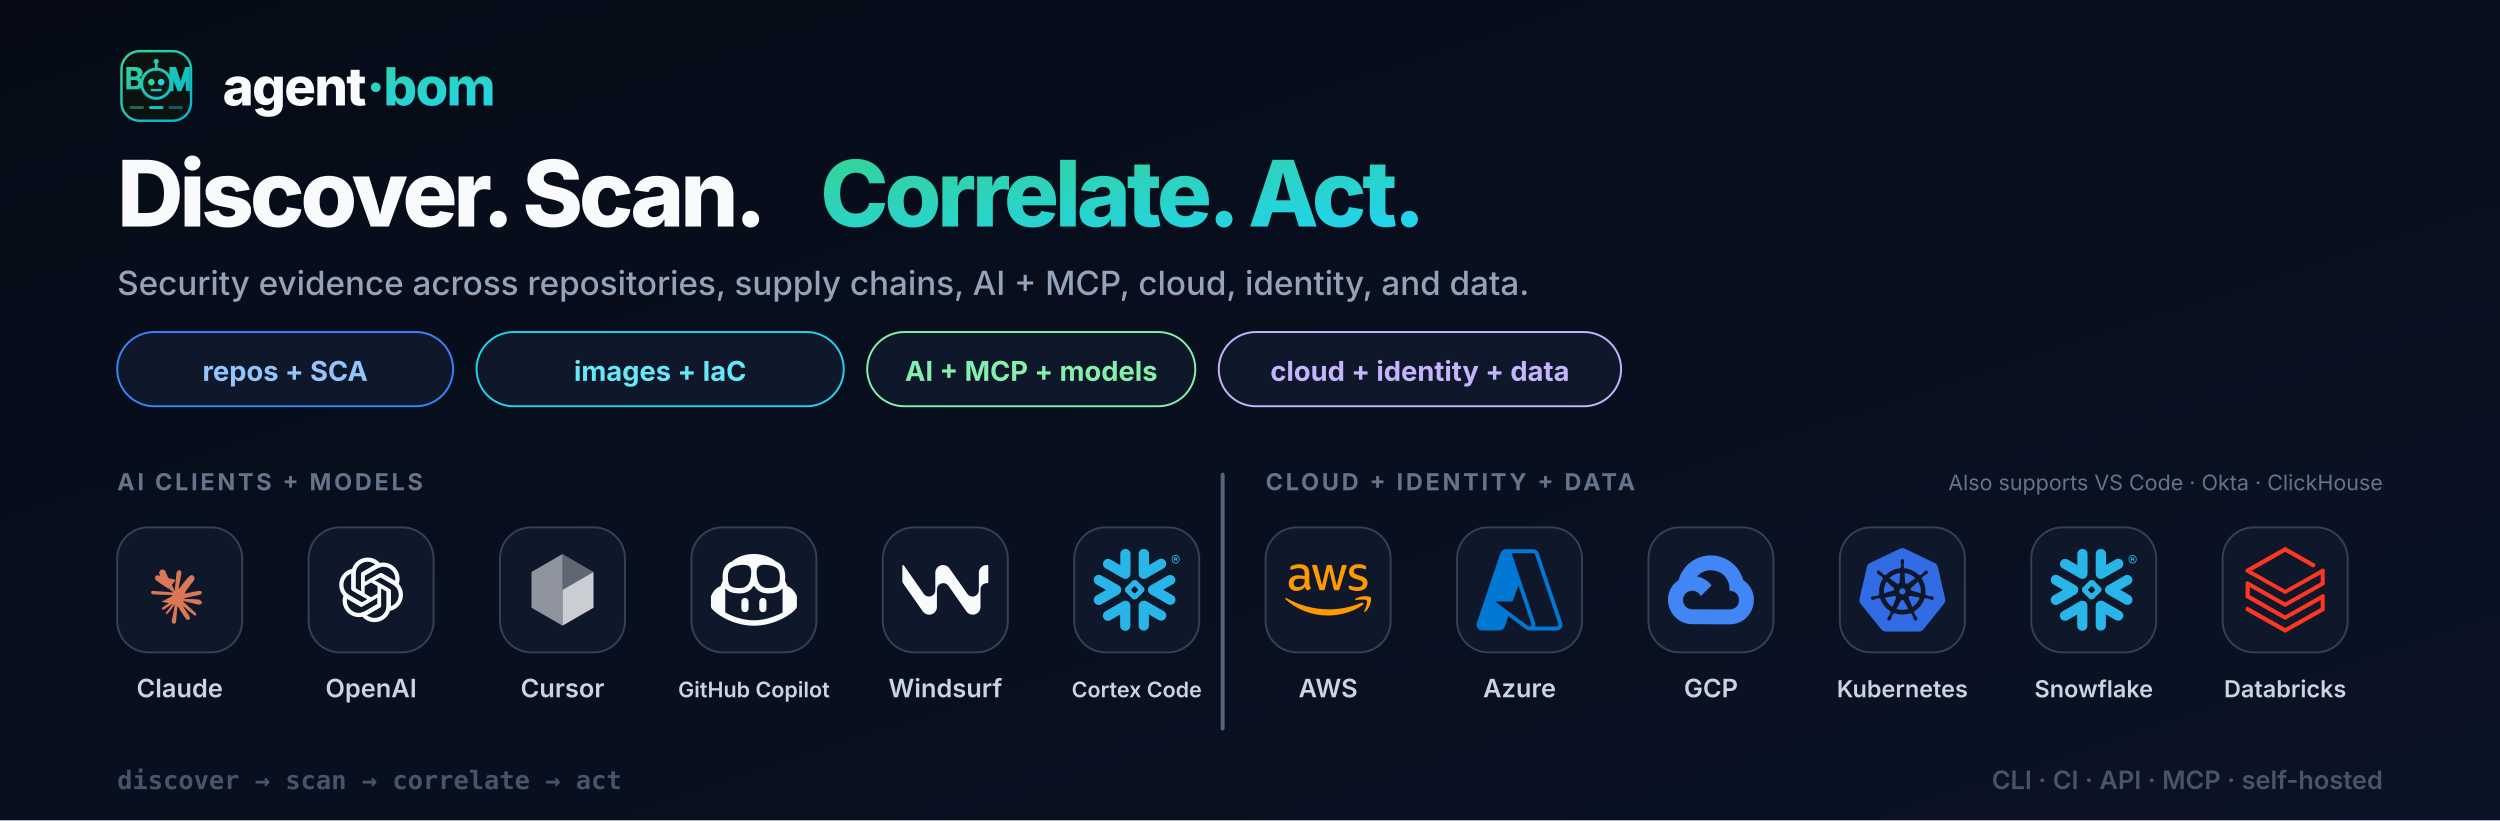
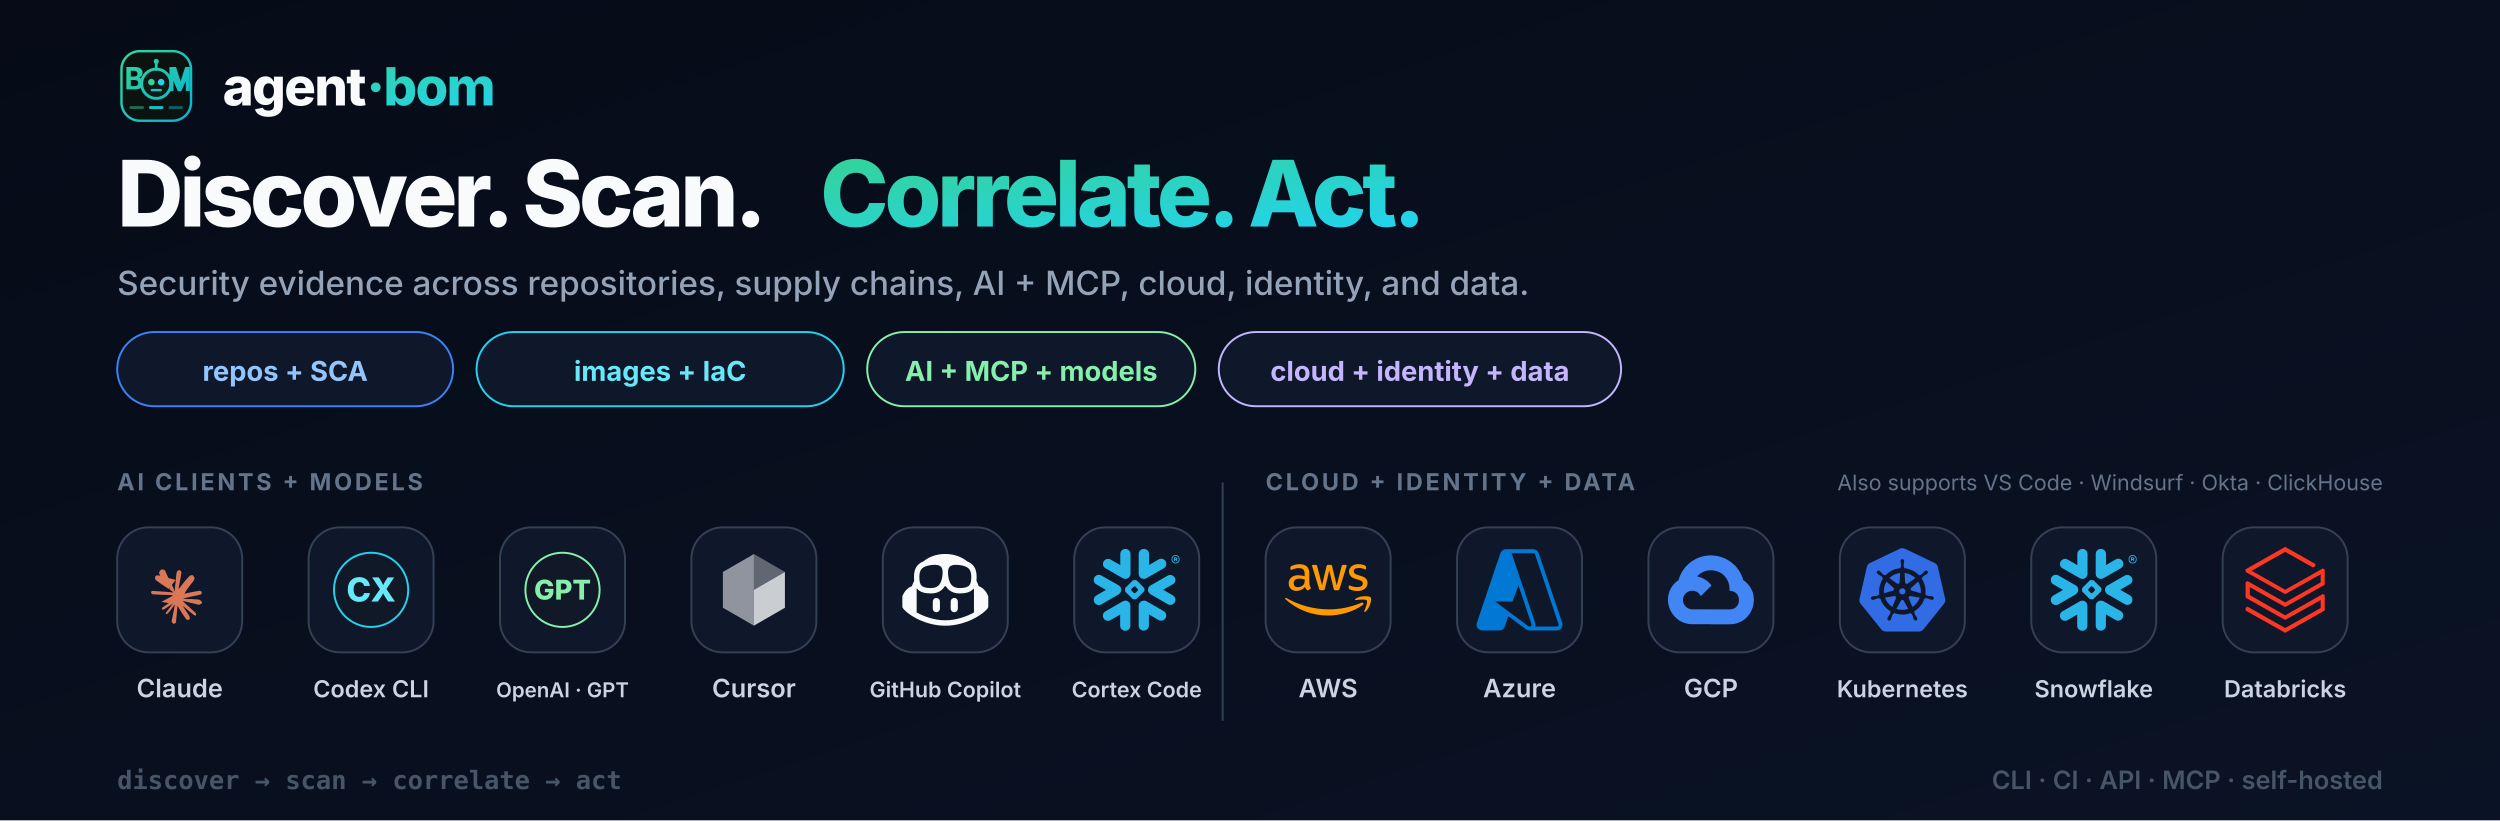
<svg xmlns="http://www.w3.org/2000/svg" width="1280" height="420" viewBox="0 0 1280 420" role="img" aria-labelledby="title desc">
  <defs>
    <linearGradient id="bg" x1="0" y1="0" x2="1" y2="1">
      <stop offset="0%" stop-color="#060b17" />
      <stop offset="100%" stop-color="#0a1325" />
    </linearGradient>
    <linearGradient id="brand" x1="0" y1="0" x2="1" y2="1">
      <stop offset="0" stop-color="#34d399" />
      <stop offset="1" stop-color="#22d3ee" />
    </linearGradient>
    <symbol id="embedded-mark-dark" viewBox="0 0 64 64">
      <defs>
        <linearGradient id="abm" x1="8" y1="6" x2="56" y2="58" gradientUnits="userSpaceOnUse">
          <stop offset="0%" stop-color="#34d399" />
          <stop offset="100%" stop-color="#06b6d4" />
        </linearGradient>
      </defs>
      <rect x="3.5" y="3.5" width="57" height="57" rx="15" fill="#0c1210" stroke="url(#abm)" stroke-width="2" />
      <path fill="url(#abm)" d="M7.5 16.5h7.4c3.7 0 5.9 1.9 5.9 4.7 0 1.9-1.05 3.25-2.75 3.95 2 .8 3.3 2.35 3.3 4.7 0 3.05-2.45 4.95-6.45 4.95H7.5V16.5zm3.65 3.1v4.7h2.8c1.7 0 2.7-.85 2.7-2.35s-1.1-2.35-2.95-2.35H11.15zm0 7.55v5h3.15c1.85 0 3-.95 3-2.55s-1.1-2.45-3.05-2.45H11.15z" />
      <circle cx="32" cy="30.2" r="12" fill="#0f1a17" stroke="url(#abm)" stroke-width="2.4" />
      <path d="M32 18.4V13.5" stroke="url(#abm)" stroke-width="2.2" stroke-linecap="round" />
      <circle cx="32" cy="11.9" r="2.1" fill="url(#abm)" />
      <circle cx="28" cy="28.9" r="2.7" fill="#34d399" />
      <circle cx="36" cy="28.9" r="2.7" fill="#22d3ee" />
      <path d="M28.3 35.4h7.4" stroke="url(#abm)" stroke-width="1.9" stroke-linecap="round" />
      <path fill="url(#abm)" d="M44.5 16.5h3.7l3.75 11.7 3.75-11.7H59.5v19.6h-3.3V27.8l-3.65 8.5h-2.95l-3.5-8.5v8.5h-3.3V16.5h1.7z" />
      <rect x="10" y="48.5" width="12" height="2.4" rx="1.2" fill="#34d399" fill-opacity="0.45" />
      <rect x="26" y="48.5" width="12" height="2.4" rx="1.2" fill="url(#abm)" />
      <rect x="42" y="48.5" width="12" height="2.4" rx="1.2" fill="#06b6d4" fill-opacity="0.45" />
    </symbol>
    <symbol id="embedded-claude" viewBox="0 0 24 24" fill="#d97757">
      <path d="M6.9 15.36 9.94 13.7l.05-.15-.05-.08h-.15l-.5-.03-1.74-.05-1.5-.06-1.46-.08-.37-.08L4 12.71l.04-.22.31-.21.44.04.98.06 1.47.1 1.06.07 1.58.16h.25l.04-.1-.09-.06-.07-.06-1.55-1.05-1.68-1.11-.88-.64-.47-.32-.24-.3-.1-.66.43-.47.58.04.15.04 1.16.31 1.51.39 1.95.5L9 11.74l.21.18.13-.18-.13-.21-1.08-1.46-1.16-1.49-.51-.66-.14-.4c-.05-.16-.08-.3-.08-.46l.5-.67L7 6.3l.66.09.27.24.41.94.66 1.46 1.02 2 .3.59.16.54.06.17h.1V12l.09-1.1.16-1.34.15-1.74.06-.49.24-.58.48-.31.37.18.31.44-.04.28-.18 1.19-.36 1.85-.23 1.24h.13l.16-.16.63-.83 1.06-1.32.46-.53.55-.58.35-.27h.66l.49.72-.22.75-.68.86-.57.73-.81 1.1-.51.88.05.07.12-.01 1.85-.4 1-.18 1.2-.2.53.24.06.26-.21.52-1.27.31-1.49.3-2.22.52-.03.02.03.04 1 .1.43.02h1.05l1.95.14.51.34.3.41-.05.31-.78.4-1.06-.25-2.45-.59-.84-.2h-.12v.06l.7.69 1.29 1.16 1.6 1.5.09.36-.21.3-.21-.03-1.39-1.04-.53-.47-1.21-1.02h-.08v.1l.28.4 1.47 2.22.08.68-.11.22-.38.13-.42-.07-.86-1.2-.88-1.36-.71-1.21-.09.05-.42 4.49-.2.23-.45.17-.38-.28-.2-.46.2-.91.24-1.19.2-.94.17-1.17.1-.39v-.03h-.05l-.55.76-.84 1.13-.66.71-.16.06-.27-.14.03-.25.15-.22.88-1.12.53-.7.35-.4-.01-.06h-.02l-2.4 1.56-.43.06-.18-.17.02-.27.1-.11 1.83-1.26Z" />
    </symbol>
-     <symbol id="embedded-openai" viewBox="0 0 2406 2406" fill="#f8fafc">
-       <path d="M1107.3 299.1c-197.999 0-373.9 127.3-435.2 315.3L650 743.5v427.9c0 21.4 11 40.4 29.4 51.4l344.5 198.515V833.3h.1v-27.9L1372.7 604c33.715-19.52 70.44-32.857 108.47-39.828L1447.6 450.3C1361 353.5 1237.1 298.5 1107.3 299.1zm0 117.5-.6.6c79.699 0 156.3 27.5 217.6 78.4-2.5 1.2-7.4 4.3-11 6.1L952.8 709.3c-18.4 10.4-29.4 30-29.4 51.4V1248l-155.1-89.4V755.8c-.1-187.099 151.601-338.9 339-339.2z" />
-       <path d="M1107.3 299.1c-197.999 0-373.9 127.3-435.2 315.3L650 743.5v427.9c0 21.4 11 40.4 29.4 51.4l344.5 198.515V833.3h.1v-27.9L1372.7 604c33.715-19.52 70.44-32.857 108.47-39.828L1447.6 450.3C1361 353.5 1237.1 298.5 1107.3 299.1zm0 117.5-.6.6c79.699 0 156.3 27.5 217.6 78.4-2.5 1.2-7.4 4.3-11 6.1L952.8 709.3c-18.4 10.4-29.4 30-29.4 51.4V1248l-155.1-89.4V755.8c-.1-187.099 151.601-338.9 339-339.2z" transform="rotate(60 1203 1203)" />
-       <path d="M1107.3 299.1c-197.999 0-373.9 127.3-435.2 315.3L650 743.5v427.9c0 21.4 11 40.4 29.4 51.4l344.5 198.515V833.3h.1v-27.9L1372.7 604c33.715-19.52 70.44-32.857 108.47-39.828L1447.6 450.3C1361 353.5 1237.1 298.5 1107.3 299.1zm0 117.5-.6.6c79.699 0 156.3 27.5 217.6 78.4-2.5 1.2-7.4 4.3-11 6.1L952.8 709.3c-18.4 10.4-29.4 30-29.4 51.4V1248l-155.1-89.4V755.8c-.1-187.099 151.601-338.9 339-339.2z" transform="rotate(120 1203 1203)" />
-       <path d="M1107.3 299.1c-197.999 0-373.9 127.3-435.2 315.3L650 743.5v427.9c0 21.4 11 40.4 29.4 51.4l344.5 198.515V833.3h.1v-27.9L1372.7 604c33.715-19.52 70.44-32.857 108.47-39.828L1447.6 450.3C1361 353.5 1237.1 298.5 1107.3 299.1zm0 117.5-.6.6c79.699 0 156.3 27.5 217.6 78.4-2.5 1.2-7.4 4.3-11 6.1L952.8 709.3c-18.4 10.4-29.4 30-29.4 51.4V1248l-155.1-89.4V755.8c-.1-187.099 151.601-338.9 339-339.2z" transform="rotate(180 1203 1203)" />
-       <path d="M1107.3 299.1c-197.999 0-373.9 127.3-435.2 315.3L650 743.5v427.9c0 21.4 11 40.4 29.4 51.4l344.5 198.515V833.3h.1v-27.9L1372.7 604c33.715-19.52 70.44-32.857 108.47-39.828L1447.6 450.3C1361 353.5 1237.1 298.5 1107.3 299.1zm0 117.5-.6.6c79.699 0 156.3 27.5 217.6 78.4-2.5 1.2-7.4 4.3-11 6.1L952.8 709.3c-18.4 10.4-29.4 30-29.4 51.4V1248l-155.1-89.4V755.8c-.1-187.099 151.601-338.9 339-339.2z" transform="rotate(240 1203 1203)" />
-       <path d="M1107.3 299.1c-197.999 0-373.9 127.3-435.2 315.3L650 743.5v427.9c0 21.4 11 40.4 29.4 51.4l344.5 198.515V833.3h.1v-27.9L1372.7 604c33.715-19.52 70.44-32.857 108.47-39.828L1447.6 450.3C1361 353.5 1237.1 298.5 1107.3 299.1zm0 117.5-.6.6c79.699 0 156.3 27.5 217.6 78.4-2.5 1.2-7.4 4.3-11 6.1L952.8 709.3c-18.4 10.4-29.4 30-29.4 51.4V1248l-155.1-89.4V755.8c-.1-187.099 151.601-338.9 339-339.2z" transform="rotate(300 1203 1203)" />
-     </symbol>
    <symbol id="embedded-cursor" viewBox="0 0 24 24" fill="#f8fafc">
      <path d="M12 2 3.34 7v10L12 22V12Z" fill="#f8fafc" fill-opacity=".55" />
      <path d="M12 2v10l8.66-5L12 2Z" fill="#f8fafc" fill-opacity=".35" />
      <path d="M20.66 7 12 12v10l8.66-5V7Z" fill="#f8fafc" fill-opacity=".8" />
      <path d="M20.66 7 12 12 3.34 7 12 12Z" fill="#f8fafc" fill-opacity=".25" />
      <path d="M12 12 3.34 7l8.66 5 8.66-5L12 12Z" fill="#f8fafc" fill-opacity=".9" />
    </symbol>
    <symbol id="embedded-githubcopilot" viewBox="0 0 24 24" fill="#f8fafc">
      <path d="M23.922 16.997C23.061 18.492 18.063 22.02 12 22.02 5.937 22.02.939 18.492.078 16.997A.641.641 0 0 1 0 16.741v-2.869a.883.883 0 0 1 .053-.22c.372-.935 1.347-2.292 2.605-2.656.167-.429.414-1.055.644-1.517a10.098 10.098 0 0 1-.052-1.086c0-1.331.282-2.499 1.132-3.368.397-.406.89-.717 1.474-.952C7.255 2.937 9.248 1.98 11.978 1.98c2.731 0 4.767.957 6.166 2.093.584.235 1.077.546 1.474.952.85.869 1.132 2.037 1.132 3.368 0 .368-.014.733-.052 1.086.23.462.477 1.088.644 1.517 1.258.364 2.233 1.721 2.605 2.656a.841.841 0 0 1 .053.22v2.869a.641.641 0 0 1-.078.256Zm-11.75-5.992h-.344a4.359 4.359 0 0 1-.355.508c-.77.947-1.918 1.492-3.508 1.492-1.725 0-2.989-.359-3.782-1.259a2.137 2.137 0 0 1-.085-.104L4 11.746v6.585c1.435.779 4.514 2.179 8 2.179 3.486 0 6.565-1.4 8-2.179v-6.585l-.098-.104s-.033.045-.085.104c-.793.9-2.057 1.259-3.782 1.259-1.59 0-2.738-.545-3.508-1.492a4.359 4.359 0 0 1-.355-.508Zm2.328 3.25c.549 0 1 .451 1 1v2c0 .549-.451 1-1 1-.549 0-1-.451-1-1v-2c0-.549.451-1 1-1Zm-5 0c.549 0 1 .451 1 1v2c0 .549-.451 1-1 1-.549 0-1-.451-1-1v-2c0-.549.451-1 1-1Zm3.313-6.185c.136 1.057.403 1.913.878 2.497.442.544 1.134.938 2.344.938 1.573 0 2.292-.337 2.657-.751.384-.435.558-1.15.558-2.361 0-1.14-.243-1.847-.705-2.319-.477-.488-1.319-.862-2.824-1.025-1.487-.161-2.192.138-2.533.529-.269.307-.437.808-.438 1.578v.021c0 .265.021.562.063.893Zm-1.626 0c.042-.331.063-.628.063-.894v-.02c-.001-.77-.169-1.271-.438-1.578-.341-.391-1.046-.69-2.533-.529-1.505.163-2.347.537-2.824 1.025-.462.472-.705 1.179-.705 2.319 0 1.211.175 1.926.558 2.361.365.414 1.084.751 2.657.751 1.21 0 1.902-.394 2.344-.938.475-.584.742-1.44.878-2.497Z" />
-     </symbol>
-     <symbol id="embedded-windsurf" viewBox="0 0 24 24" fill="#f8fafc">
-       <path d="M23.55 5.067c-1.204-.002-2.181.973-2.181 2.176v4.868c0 .972-.803 1.759-1.76 1.759-.568 0-1.135-.286-1.472-.766l-4.971-7.1c-.412-.59-1.084-.941-1.81-.941-1.133 0-2.153.964-2.153 2.153v4.896c0 .972-.797 1.759-1.76 1.759-.57 0-1.136-.286-1.473-.766L.408 5.16C.282 4.98 0 5.069 0 5.288v4.245c0 .215.066.423.188.599l5.475 7.818c.323.462.801.805 1.351.93 1.377.313 2.645-.747 2.645-2.098v-4.893c0-.972.787-1.759 1.76-1.759h.003a1.798 1.798 0 0 1 1.472.766l4.972 7.099c.413.591 1.05.941 1.809.941 1.159 0 2.151-.965 2.151-2.153v-4.895c0-.972.787-1.759 1.76-1.759h.194a.22.22 0 0 0 .22-.22v-4.622a.22.22 0 0 0-.22-.22Z" />
    </symbol>
    <symbol id="embedded-snowflake" viewBox="0 0 24 24" fill="#29b5e8">
      <path d="M24 3.459c0 .646-.418 1.18-1.141 1.18-.723 0-1.142-.534-1.142-1.18 0-.647.419-1.18 1.142-1.18.723 0 1.141.533 1.141 1.18zm-.228 0c0-.533-.38-.951-.913-.951s-.913.38-.913.95c0 .533.38.952.913.952.57 0 .913-.419.913-.951zm-1.37-.533h.495c.266 0 .456.152.456.38 0 .153-.076.229-.19.305l.19.266v.038h-.266l-.19-.266h-.229v.266h-.266zm.495.228h-.229v.267h.229c.114 0 .152-.038.152-.114.038-.077-.038-.153-.152-.153zM7.602 12.4c.038-.151.076-.304.076-.456 0-.114-.038-.228-.038-.342-.114-.343-.304-.647-.646-.838l-4.87-2.777c-.685-.38-1.56-.152-1.94.533-.381.685-.153 1.56.532 1.94l2.701 1.56-2.701 1.56c-.685.38-.913 1.256-.533 1.94.38.685 1.256.914 1.94.533l4.832-2.777c.343-.267.571-.533.647-.876zm1.332 2.626c-.266-.038-.57.038-.837.19l-4.832 2.777c-.685.38-.913 1.256-.532 1.94.38.686 1.255.914 1.94.533l2.701-1.56v3.12c0 .8.647 1.408 1.446 1.408.799 0 1.407-.647 1.407-1.408v-5.592c0-.761-.57-1.37-1.293-1.408zm4.946-6.088c.266.038.57-.038.837-.19l4.832-2.777c.685-.38.913-1.256.532-1.94-.38-.686-1.255-.914-1.94-.533l-2.701 1.56V1.975c0-.799-.647-1.408-1.446-1.408-.799 0-1.446.609-1.446 1.408V7.53c0 .76.609 1.37 1.332 1.407zM3.265 5.97l4.832 2.777c.266.152.533.19.837.19.723-.038 1.331-.684 1.331-1.407V1.975c0-.799-.646-1.408-1.407-1.408-.799 0-1.446.647-1.446 1.408v3.12l-2.701-1.56c-.685-.38-1.56-.152-1.94.533-.419.646-.19 1.521.494 1.902zm9.093 6.011a.412.412 0 00-.114-.266l-.57-.571a.346.346 0 00-.267-.114.412.412 0 00-.266.114l-.571.57a.411.411 0 00-.114.267c0 .076.038.19.114.267l.57.57a.345.345 0 00.267.114c.076 0 .19-.038.266-.114l.571-.57a.412.412 0 00.114-.267zm1.598.533L11.94 14.53c-.039.038-.153.114-.229.114h-.608a.411.411 0 01-.267-.114L8.82 12.514a.408.408 0 01-.076-.229v-.608c0-.076.038-.19.114-.267l2.016-2.016a.41.41 0 01.267-.114h.608a.41.41 0 01.267.114l2.016 2.016a.347.347 0 01.114.267v.608c-.076.077-.114.19-.19.229zm5.593 5.44l-4.832-2.777c-.266-.152-.57-.19-.837-.152-.723.038-1.332.684-1.332 1.408v5.554c0 .8.647 1.408 1.408 1.408.799 0 1.446-.647 1.446-1.408v-3.12l2.7 1.56c.686.38 1.561.152 1.941-.533.419-.646.19-1.521-.494-1.94zm2.549-7.533l-2.701 1.56 2.7 1.56c.686.38.914 1.256.533 1.94-.38.685-1.255.913-1.94.533l-4.832-2.778a1.644 1.644 0 01-.647-.798c-.037-.153-.076-.305-.076-.457 0-.114.039-.228.039-.342.114-.343.342-.647.646-.837l4.832-2.778c.685-.38 1.56-.152 1.94.533.457.609.19 1.484-.494 1.864" />
    </symbol>
    <symbol id="embedded-amazonwebservices" viewBox="0 0 24 24" fill="#ff9900">
      <path d="M6.763 10.036c0 .296.032.535.088.71.064.176.144.368.256.576.04.063.056.127.056.183 0 .08-.048.16-.152.24l-.503.335a.383.383 0 0 1-.208.072c-.08 0-.16-.04-.239-.112a2.47 2.47 0 0 1-.287-.375 6.18 6.18 0 0 1-.248-.471c-.622.734-1.405 1.101-2.347 1.101-.67 0-1.205-.191-1.596-.574-.391-.384-.59-.894-.59-1.533 0-.678.239-1.23.726-1.644.487-.415 1.133-.623 1.955-.623.272 0 .551.024.846.064.296.04.6.104.918.176v-.583c0-.607-.127-1.03-.375-1.277-.255-.248-.686-.367-1.3-.367-.28 0-.568.031-.863.103-.295.072-.583.16-.862.272a2.287 2.287 0 0 1-.28.104.488.488 0 0 1-.127.023c-.112 0-.168-.08-.168-.247v-.391c0-.128.016-.224.056-.28a.597.597 0 0 1 .224-.167c.279-.144.614-.264 1.005-.36a4.84 4.84 0 0 1 1.246-.151c.95 0 1.644.216 2.091.647.439.43.662 1.085.662 1.963v2.586zm-3.24 1.214c.263 0 .534-.048.822-.144.287-.096.543-.271.758-.51.128-.152.224-.32.272-.512.047-.191.08-.423.08-.694v-.335a6.66 6.66 0 0 0-.735-.136 6.02 6.02 0 0 0-.75-.048c-.535 0-.926.104-1.19.32-.263.215-.39.518-.39.917 0 .375.095.655.295.846.191.2.47.296.838.296zm6.41.862c-.144 0-.24-.024-.304-.08-.064-.048-.12-.16-.168-.311L7.586 5.55a1.398 1.398 0 0 1-.072-.32c0-.128.064-.2.191-.2h.783c.151 0 .255.025.31.08.065.048.113.16.16.312l1.342 5.284 1.245-5.284c.04-.16.088-.264.151-.312a.549.549 0 0 1 .32-.08h.638c.152 0 .256.025.32.08.063.048.12.16.151.312l1.261 5.348 1.381-5.348c.048-.16.104-.264.16-.312a.52.52 0 0 1 .311-.08h.743c.127 0 .2.065.2.2 0 .04-.009.08-.017.128a1.137 1.137 0 0 1-.056.2l-1.923 6.17c-.048.16-.104.263-.168.311a.51.51 0 0 1-.303.08h-.687c-.151 0-.255-.024-.32-.08-.063-.056-.119-.16-.15-.32l-1.238-5.148-1.23 5.14c-.04.16-.087.264-.15.32-.065.056-.177.08-.32.08zm10.256.215c-.415 0-.83-.048-1.229-.143-.399-.096-.71-.2-.918-.32-.128-.071-.215-.151-.247-.223a.563.563 0 0 1-.048-.224v-.407c0-.167.064-.247.183-.247.048 0 .096.008.144.024.048.016.12.048.2.08.271.12.566.215.878.279.319.064.63.096.95.096.502 0 .894-.088 1.165-.264a.86.86 0 0 0 .415-.758.777.777 0 0 0-.215-.559c-.144-.151-.416-.287-.807-.415l-1.157-.36c-.583-.183-1.014-.454-1.277-.813a1.902 1.902 0 0 1-.4-1.158c0-.335.073-.63.216-.886.144-.255.335-.479.575-.654.24-.184.51-.32.83-.415.32-.096.655-.136 1.006-.136.175 0 .359.008.535.032.183.024.35.056.518.088.16.04.312.08.455.127.144.048.256.096.336.144a.69.69 0 0 1 .24.2.43.43 0 0 1 .071.263v.375c0 .168-.064.256-.184.256a.83.83 0 0 1-.303-.096 3.652 3.652 0 0 0-1.532-.311c-.455 0-.815.071-1.062.223-.248.152-.375.383-.375.71 0 .224.08.416.24.567.159.152.454.304.877.44l1.134.358c.574.184.99.44 1.237.767.247.327.367.702.367 1.117 0 .343-.072.655-.207.926-.144.272-.336.511-.583.703-.248.2-.543.343-.886.447-.36.111-.734.167-1.142.167zM21.698 16.207c-2.626 1.94-6.442 2.969-9.722 2.969-4.598 0-8.74-1.7-11.87-4.526-.247-.223-.024-.527.272-.351 3.384 1.963 7.559 3.153 11.877 3.153 2.914 0 6.114-.607 9.06-1.852.439-.2.814.287.383.607zM22.792 14.961c-.336-.43-2.22-.207-3.074-.103-.255.032-.295-.192-.063-.36 1.5-1.053 3.967-.75 4.254-.399.287.36-.08 2.826-1.485 4.007-.215.184-.423.088-.327-.151.32-.79 1.03-2.57.695-2.994z" />
    </symbol>
    <symbol id="embedded-microsoftazure" viewBox="0 0 24 24" fill="#0078d4">
      <path d="M22.379 23.343a1.62 1.62 0 0 0 1.536-2.14v.002L17.35 1.76A1.62 1.62 0 0 0 15.816.657H8.184A1.62 1.62 0 0 0 6.65 1.76L.086 21.204a1.62 1.62 0 0 0 1.536 2.139h4.741a1.62 1.62 0 0 0 1.535-1.103l.977-2.892 4.947 3.675c.28.208.618.32.966.32m-3.084-12.531 3.624 10.739a.54.54 0 0 1-.51.713v-.001h-.03a.54.54 0 0 1-.322-.106l-9.287-6.9h4.853m6.313 7.006c.116-.326.13-.694.007-1.058L9.79 1.76a1.722 1.722 0 0 0-.007-.02h6.034a.54.54 0 0 1 .512.366l6.562 19.445a.54.54 0 0 1-.338.684" />
    </symbol>
    <symbol id="embedded-googlecloud" viewBox="0 0 24 24" fill="#4285f4">
      <path d="M12.19 2.38a9.344 9.344 0 0 0-9.234 6.893c.053-.02-.055.013 0 0-3.875 2.551-3.922 8.11-.247 10.941l.006-.007-.007.03a6.717 6.717 0 0 0 4.077 1.356h5.173l.03.03h5.192c6.687.053 9.376-8.605 3.835-12.35a9.365 9.365 0 0 0-2.821-4.552l-.043.043.006-.05A9.344 9.344 0 0 0 12.19 2.38zm-.358 4.146c1.244-.04 2.518.368 3.486 1.15a5.186 5.186 0 0 1 1.862 4.078v.518c3.53-.07 3.53 5.262 0 5.193h-5.193l-.008.009v-.04H6.785a2.59 2.59 0 0 1-1.067-.23h.001a2.597 2.597 0 1 1 3.437-3.437l3.013-3.012A6.747 6.747 0 0 0 8.11 8.24c.018-.01.04-.026.054-.023a5.186 5.186 0 0 1 3.67-1.69z" />
    </symbol>
    <symbol id="embedded-kubernetes" viewBox="0 0 24 24" fill="#326ce5">
      <path d="M10.204 14.35l.007.01-.999 2.413a5.171 5.171 0 0 1-2.075-2.597l2.578-.437.004.005a.44.44 0 0 1 .484.606zm-.833-2.129a.44.44 0 0 0 .173-.756l.002-.011L7.585 9.7a5.143 5.143 0 0 0-.73 3.255l2.514-.725.002-.009zm1.145-1.98a.44.44 0 0 0 .699-.337l.01-.005.15-2.62a5.144 5.144 0 0 0-3.01 1.442l2.147 1.523.004-.002zm.76 2.75l.723.349.722-.347.18-.78-.5-.623h-.804l-.5.623.179.779zm1.5-3.095a.44.44 0 0 0 .7.336l.008.003 2.134-1.513a5.188 5.188 0 0 0-2.992-1.442l.148 2.615.002.001zm10.876 5.97l-5.773 7.181a1.6 1.6 0 0 1-1.248.594l-9.261.003a1.6 1.6 0 0 1-1.247-.596l-5.776-7.18a1.583 1.583 0 0 1-.307-1.34L2.1 5.573c.108-.47.425-.864.863-1.073L11.305.513a1.606 1.606 0 0 1 1.385 0l8.345 3.985c.438.209.755.604.863 1.073l2.062 8.955c.108.47-.005.963-.308 1.34zm-3.289-2.057c-.042-.01-.103-.026-.145-.034-.174-.033-.315-.025-.479-.038-.35-.037-.638-.067-.895-.148-.105-.04-.18-.165-.216-.216l-.201-.059a6.45 6.45 0 0 0-.105-2.332 6.465 6.465 0 0 0-.936-2.163c.052-.047.15-.133.177-.159.008-.09.001-.183.094-.282.197-.185.444-.338.743-.522.142-.084.273-.137.415-.242.032-.024.076-.062.11-.089.24-.191.295-.52.123-.736-.172-.216-.506-.236-.745-.045-.034.027-.08.062-.111.088-.134.116-.217.23-.33.35-.246.25-.45.458-.673.609-.097.056-.239.037-.303.033l-.19.135a6.545 6.545 0 0 0-4.146-2.003l-.012-.223c-.065-.062-.143-.115-.163-.25-.022-.268.015-.557.057-.905.023-.163.061-.298.068-.475.001-.04-.001-.099-.001-.142 0-.306-.224-.555-.5-.555-.275 0-.499.249-.499.555l.001.014c0 .041-.002.092 0 .128.006.177.044.312.067.475.042.348.078.637.056.906a.545.545 0 0 1-.162.258l-.012.211a6.424 6.424 0 0 0-4.166 2.003 8.373 8.373 0 0 1-.18-.128c-.09.012-.18.04-.297-.029-.223-.15-.427-.358-.673-.608-.113-.12-.195-.234-.329-.349-.03-.026-.077-.062-.111-.088a.594.594 0 0 0-.348-.132.481.481 0 0 0-.398.176c-.172.216-.117.546.123.737l.007.005.104.083c.142.105.272.159.414.242.299.185.546.338.743.522.076.082.09.226.1.288l.16.143a6.462 6.462 0 0 0-1.02 4.506l-.208.06c-.055.072-.133.184-.215.217-.257.081-.546.11-.895.147-.164.014-.305.006-.48.039-.037.007-.09.02-.133.03l-.004.002-.007.002c-.295.071-.484.342-.423.608.061.267.349.429.645.365l.007-.001.01-.003.129-.029c.17-.046.294-.113.448-.172.33-.118.604-.217.87-.256.112-.009.23.069.288.101l.217-.037a6.5 6.5 0 0 0 2.88 3.596l-.09.218c.033.084.069.199.044.282-.097.252-.263.517-.452.813-.091.136-.185.242-.268.399-.02.037-.045.095-.064.134-.128.275-.034.591.213.71.248.12.556-.007.69-.282v-.002c.02-.039.046-.09.062-.127.07-.162.094-.301.144-.458.132-.332.205-.68.387-.897.05-.06.13-.082.215-.105l.113-.205a6.453 6.453 0 0 0 4.609.012l.106.192c.086.028.18.042.256.155.136.232.229.507.342.84.05.156.074.295.145.457.016.037.043.09.062.129.133.276.442.402.69.282.247-.118.341-.435.213-.71-.02-.039-.045-.096-.065-.134-.083-.156-.177-.261-.268-.398-.19-.296-.346-.541-.443-.793-.04-.13.007-.21.038-.294-.018-.022-.059-.144-.083-.202a6.499 6.499 0 0 0 2.88-3.622c.064.01.176.03.213.038.075-.05.144-.114.28-.104.266.039.54.138.87.256.154.06.277.128.448.173.036.01.088.019.13.028l.009.003.007.001c.297.064.584-.098.645-.365.06-.266-.128-.537-.423-.608zM16.4 9.701l-1.95 1.746v.005a.44.44 0 0 0 .173.757l.003.01 2.526.728a5.199 5.199 0 0 0-.108-1.674A5.208 5.208 0 0 0 16.4 9.7zm-4.013 5.325a.437.437 0 0 0-.404-.232.44.44 0 0 0-.372.233h-.002l-1.268 2.292a5.164 5.164 0 0 0 3.326.003l-1.27-2.296h-.01zm1.888-1.293a.44.44 0 0 0-.27.036.44.44 0 0 0-.214.572l-.003.004 1.01 2.438a5.15 5.15 0 0 0 2.081-2.615l-2.6-.44-.004.005z" />
    </symbol>
    <symbol id="embedded-databricks" viewBox="0 0 24 24" fill="#ff3621">
      <path d="M.95 14.184L12 20.403l9.919-5.55v2.21L12 22.662l-10.484-5.96-.565.308v.77L12 24l11.05-6.218v-4.317l-.515-.309L12 19.118l-9.867-5.653v-2.21L12 16.805l11.05-6.218V6.32l-.515-.308L12 11.974 2.647 6.681 12 1.388l7.76 4.368.668-.411v-.566L12 0 .95 6.27v.72L12 13.207l9.919-5.55v2.26L12 15.52 1.516 9.56l-.565.308Z" />
    </symbol>
  </defs>
  <rect width="1280" height="420" fill="url(#bg)" />
  <g font-family="Inter,'Segoe UI',ui-sans-serif,Arial,sans-serif">
    <g transform="translate(60 24)">
      <use width="40" height="40" href="#embedded-mark-dark" />
      <text x="54" y="30" font-size="27" font-weight="800" letter-spacing="-0.8" fill="#f8fafc">agent<tspan fill="url(#brand)">·bom</tspan>
      </text>
    </g>
    <text x="60" y="116" font-size="47" font-weight="820" letter-spacing="-2.1" fill="#f8fafc">Discover. Scan.</text>
    <text x="420" y="116" font-size="47" font-weight="820" letter-spacing="-2.1" fill="url(#brand)">Correlate. Act.</text>
    <text x="60" y="151" fill="#94a3b8" font-size="17" font-weight="500">Security evidence across repositories, supply chains, AI + MCP, cloud, identity, and data.</text>
    <g transform="translate(60 170)">
      <g>
        <rect width="172" height="38" rx="19" fill="#0f172a" stroke="#3b82f6" />
        <text x="86" y="25" text-anchor="middle" fill="#93c5fd" font-size="14" font-weight="700">repos + SCA</text>
      </g>
      <g transform="translate(184)">
        <rect width="188" height="38" rx="19" fill="#0f172a" stroke="#22d3ee" />
        <text x="94" y="25" text-anchor="middle" fill="#67e8f9" font-size="14" font-weight="700">images + IaC</text>
      </g>
      <g transform="translate(384)">
        <rect width="168" height="38" rx="19" fill="#0f172a" stroke="#86efac" />
        <text x="84" y="25" text-anchor="middle" fill="#86efac" font-size="14" font-weight="700">AI + MCP + models</text>
      </g>
      <g transform="translate(564)">
        <rect width="206" height="38" rx="19" fill="#0f172a" stroke="#c4b5fd" />
        <text x="103" y="25" text-anchor="middle" fill="#c4b5fd" font-size="14" font-weight="700">cloud + identity + data</text>
      </g>
    </g>
    <text x="60" y="251" fill="#64748b" font-size="12" font-weight="700" letter-spacing="1.4">AI CLIENTS + MODELS</text>
    <text x="648" y="251" fill="#64748b" font-size="12" font-weight="700" letter-spacing="1.4">CLOUD + IDENTITY + DATA</text>
-     <text x="1220" y="251" text-anchor="end" fill="#64748b" font-size="11">Also supports VS Code · Okta · ClickHouse</text>
-     <line x1="626" y1="243" x2="626" y2="373" stroke="#64748b" stroke-width="2" stroke-linecap="round" opacity="0.85" />
+     <text x="1220" y="251" text-anchor="end" fill="#64748b" font-size="11">Also supports VS Code · Windsurf · Okta · ClickHouse</text>
+     <line x1="626" y1="247" x2="626" y2="369" stroke="#334155" stroke-width="1" />
    <g transform="translate(60 270)">
      <g>
        <rect width="64" height="64" rx="16" fill="#0f172a" stroke="#334155" />
        <use x="10" y="10" width="44" height="44" href="#embedded-claude" />
        <text x="32" y="87" text-anchor="middle" fill="#cbd5e1" font-size="13" font-weight="600">Claude</text>
      </g>
      <g transform="translate(98)">
        <rect width="64" height="64" rx="16" fill="#0f172a" stroke="#334155" />
-         <use x="10" y="10" width="44" height="44" href="#embedded-openai" />
-         <text x="32" y="87" text-anchor="middle" fill="#cbd5e1" font-size="13" font-weight="600">OpenAI</text>
+         <circle cx="32" cy="32" r="19" fill="#111827" stroke="#22d3ee" />
+         <text x="32" y="38" text-anchor="middle" fill="#67e8f9" font-size="17" font-weight="800">CX</text>
+         <text x="32" y="87" text-anchor="middle" fill="#cbd5e1" font-size="12" font-weight="600">Codex CLI</text>
      </g>
      <g transform="translate(196)">
+         <rect width="64" height="64" rx="16" fill="#0f172a" stroke="#334155" />
+         <circle cx="32" cy="32" r="19" fill="#111827" stroke="#86efac" />
+         <text x="32" y="37" text-anchor="middle" fill="#86efac" font-size="14" font-weight="800">GPT</text>
+         <text x="32" y="87" text-anchor="middle" fill="#cbd5e1" font-size="10.5" font-weight="600">OpenAI · GPT</text>
+       </g>
+       <g transform="translate(294)">
        <rect width="64" height="64" rx="16" fill="#0f172a" stroke="#334155" />
        <use x="10" y="10" width="44" height="44" href="#embedded-cursor" />
        <text x="32" y="87" text-anchor="middle" fill="#cbd5e1" font-size="13" font-weight="600">Cursor</text>
      </g>
-       <g transform="translate(294)">
+       <g transform="translate(392)">
        <rect width="64" height="64" rx="16" fill="#0f172a" stroke="#334155" />
        <use x="10" y="10" width="44" height="44" href="#embedded-githubcopilot" />
        <text x="32" y="87" text-anchor="middle" fill="#cbd5e1" font-size="11" font-weight="600">GitHub Copilot</text>
-       </g>
-       <g transform="translate(392)">
-         <rect width="64" height="64" rx="16" fill="#0f172a" stroke="#334155" />
-         <use x="10" y="10" width="44" height="44" href="#embedded-windsurf" />
-         <text x="32" y="87" text-anchor="middle" fill="#cbd5e1" font-size="13" font-weight="600">Windsurf</text>
      </g>
      <g transform="translate(490)">
        <rect width="64" height="64" rx="16" fill="#0f172a" stroke="#334155" />
        <use x="10" y="10" width="44" height="44" href="#embedded-snowflake" />
        <text x="32" y="87" text-anchor="middle" fill="#cbd5e1" font-size="11" font-weight="600">Cortex Code</text>
      </g>
      <g transform="translate(588)">
        <rect width="64" height="64" rx="16" fill="#0f172a" stroke="#334155" />
        <use x="10" y="10" width="44" height="44" href="#embedded-amazonwebservices" />
        <text x="32" y="87" text-anchor="middle" fill="#cbd5e1" font-size="13" font-weight="600">AWS</text>
      </g>
      <g transform="translate(686)">
        <rect width="64" height="64" rx="16" fill="#0f172a" stroke="#334155" />
        <use x="10" y="10" width="44" height="44" href="#embedded-microsoftazure" />
        <text x="32" y="87" text-anchor="middle" fill="#cbd5e1" font-size="13" font-weight="600">Azure</text>
      </g>
      <g transform="translate(784)">
        <rect width="64" height="64" rx="16" fill="#0f172a" stroke="#334155" />
        <use x="10" y="10" width="44" height="44" href="#embedded-googlecloud" />
        <text x="32" y="87" text-anchor="middle" fill="#cbd5e1" font-size="13" font-weight="600">GCP</text>
      </g>
      <g transform="translate(882)">
        <rect width="64" height="64" rx="16" fill="#0f172a" stroke="#334155" />
        <use x="10" y="10" width="44" height="44" href="#embedded-kubernetes" />
        <text x="32" y="87" text-anchor="middle" fill="#cbd5e1" font-size="12" font-weight="600">Kubernetes</text>
      </g>
      <g transform="translate(980)">
        <rect width="64" height="64" rx="16" fill="#0f172a" stroke="#334155" />
        <use x="10" y="10" width="44" height="44" href="#embedded-snowflake" />
        <text x="32" y="87" text-anchor="middle" fill="#cbd5e1" font-size="12" font-weight="600">Snowflake</text>
      </g>
      <g transform="translate(1078)">
        <rect width="64" height="64" rx="16" fill="#0f172a" stroke="#334155" />
        <use x="10" y="10" width="44" height="44" href="#embedded-databricks" />
        <text x="32" y="87" text-anchor="middle" fill="#cbd5e1" font-size="12" font-weight="600">Databricks</text>
      </g>
    </g>
    <text x="60" y="404" fill="#475569" font-family="ui-monospace,SFMono-Regular,Menlo,monospace" font-size="13" font-weight="600">discover → scan → correlate → act</text>
    <text x="1220" y="404" text-anchor="end" fill="#475569" font-size="13" font-weight="600">CLI · CI · API · MCP · self-hosted</text>
  </g>
</svg>
